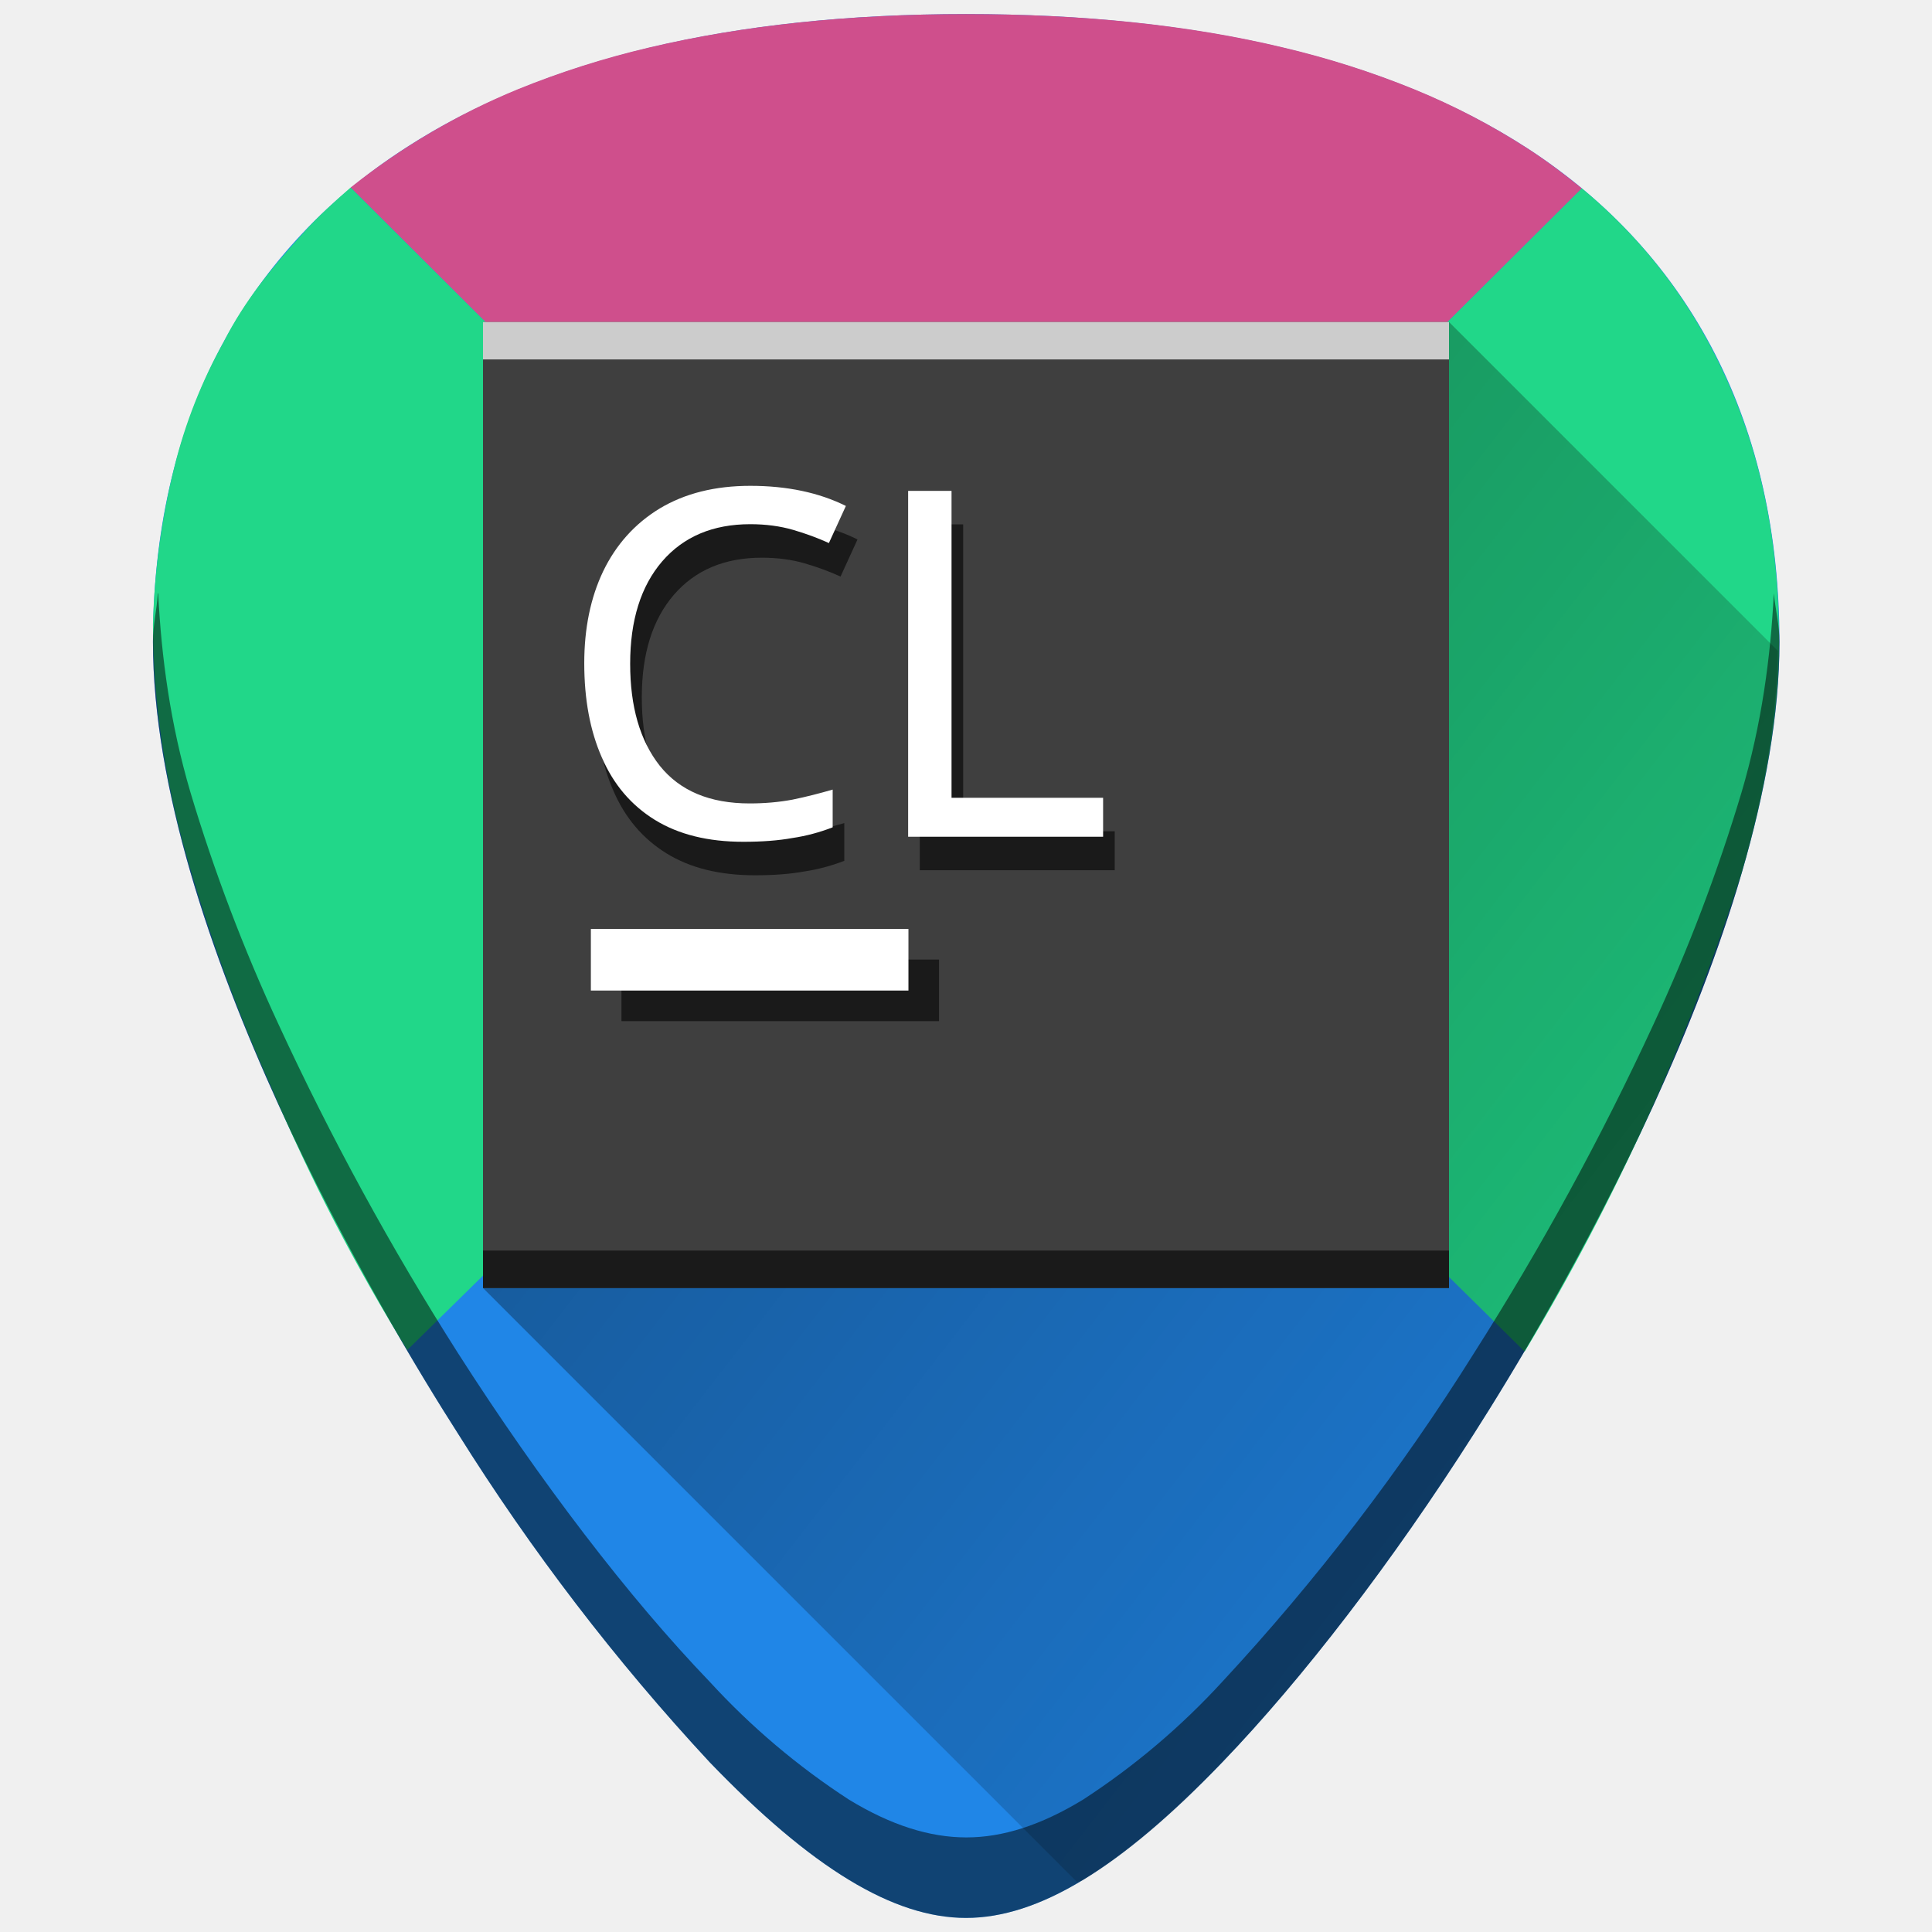
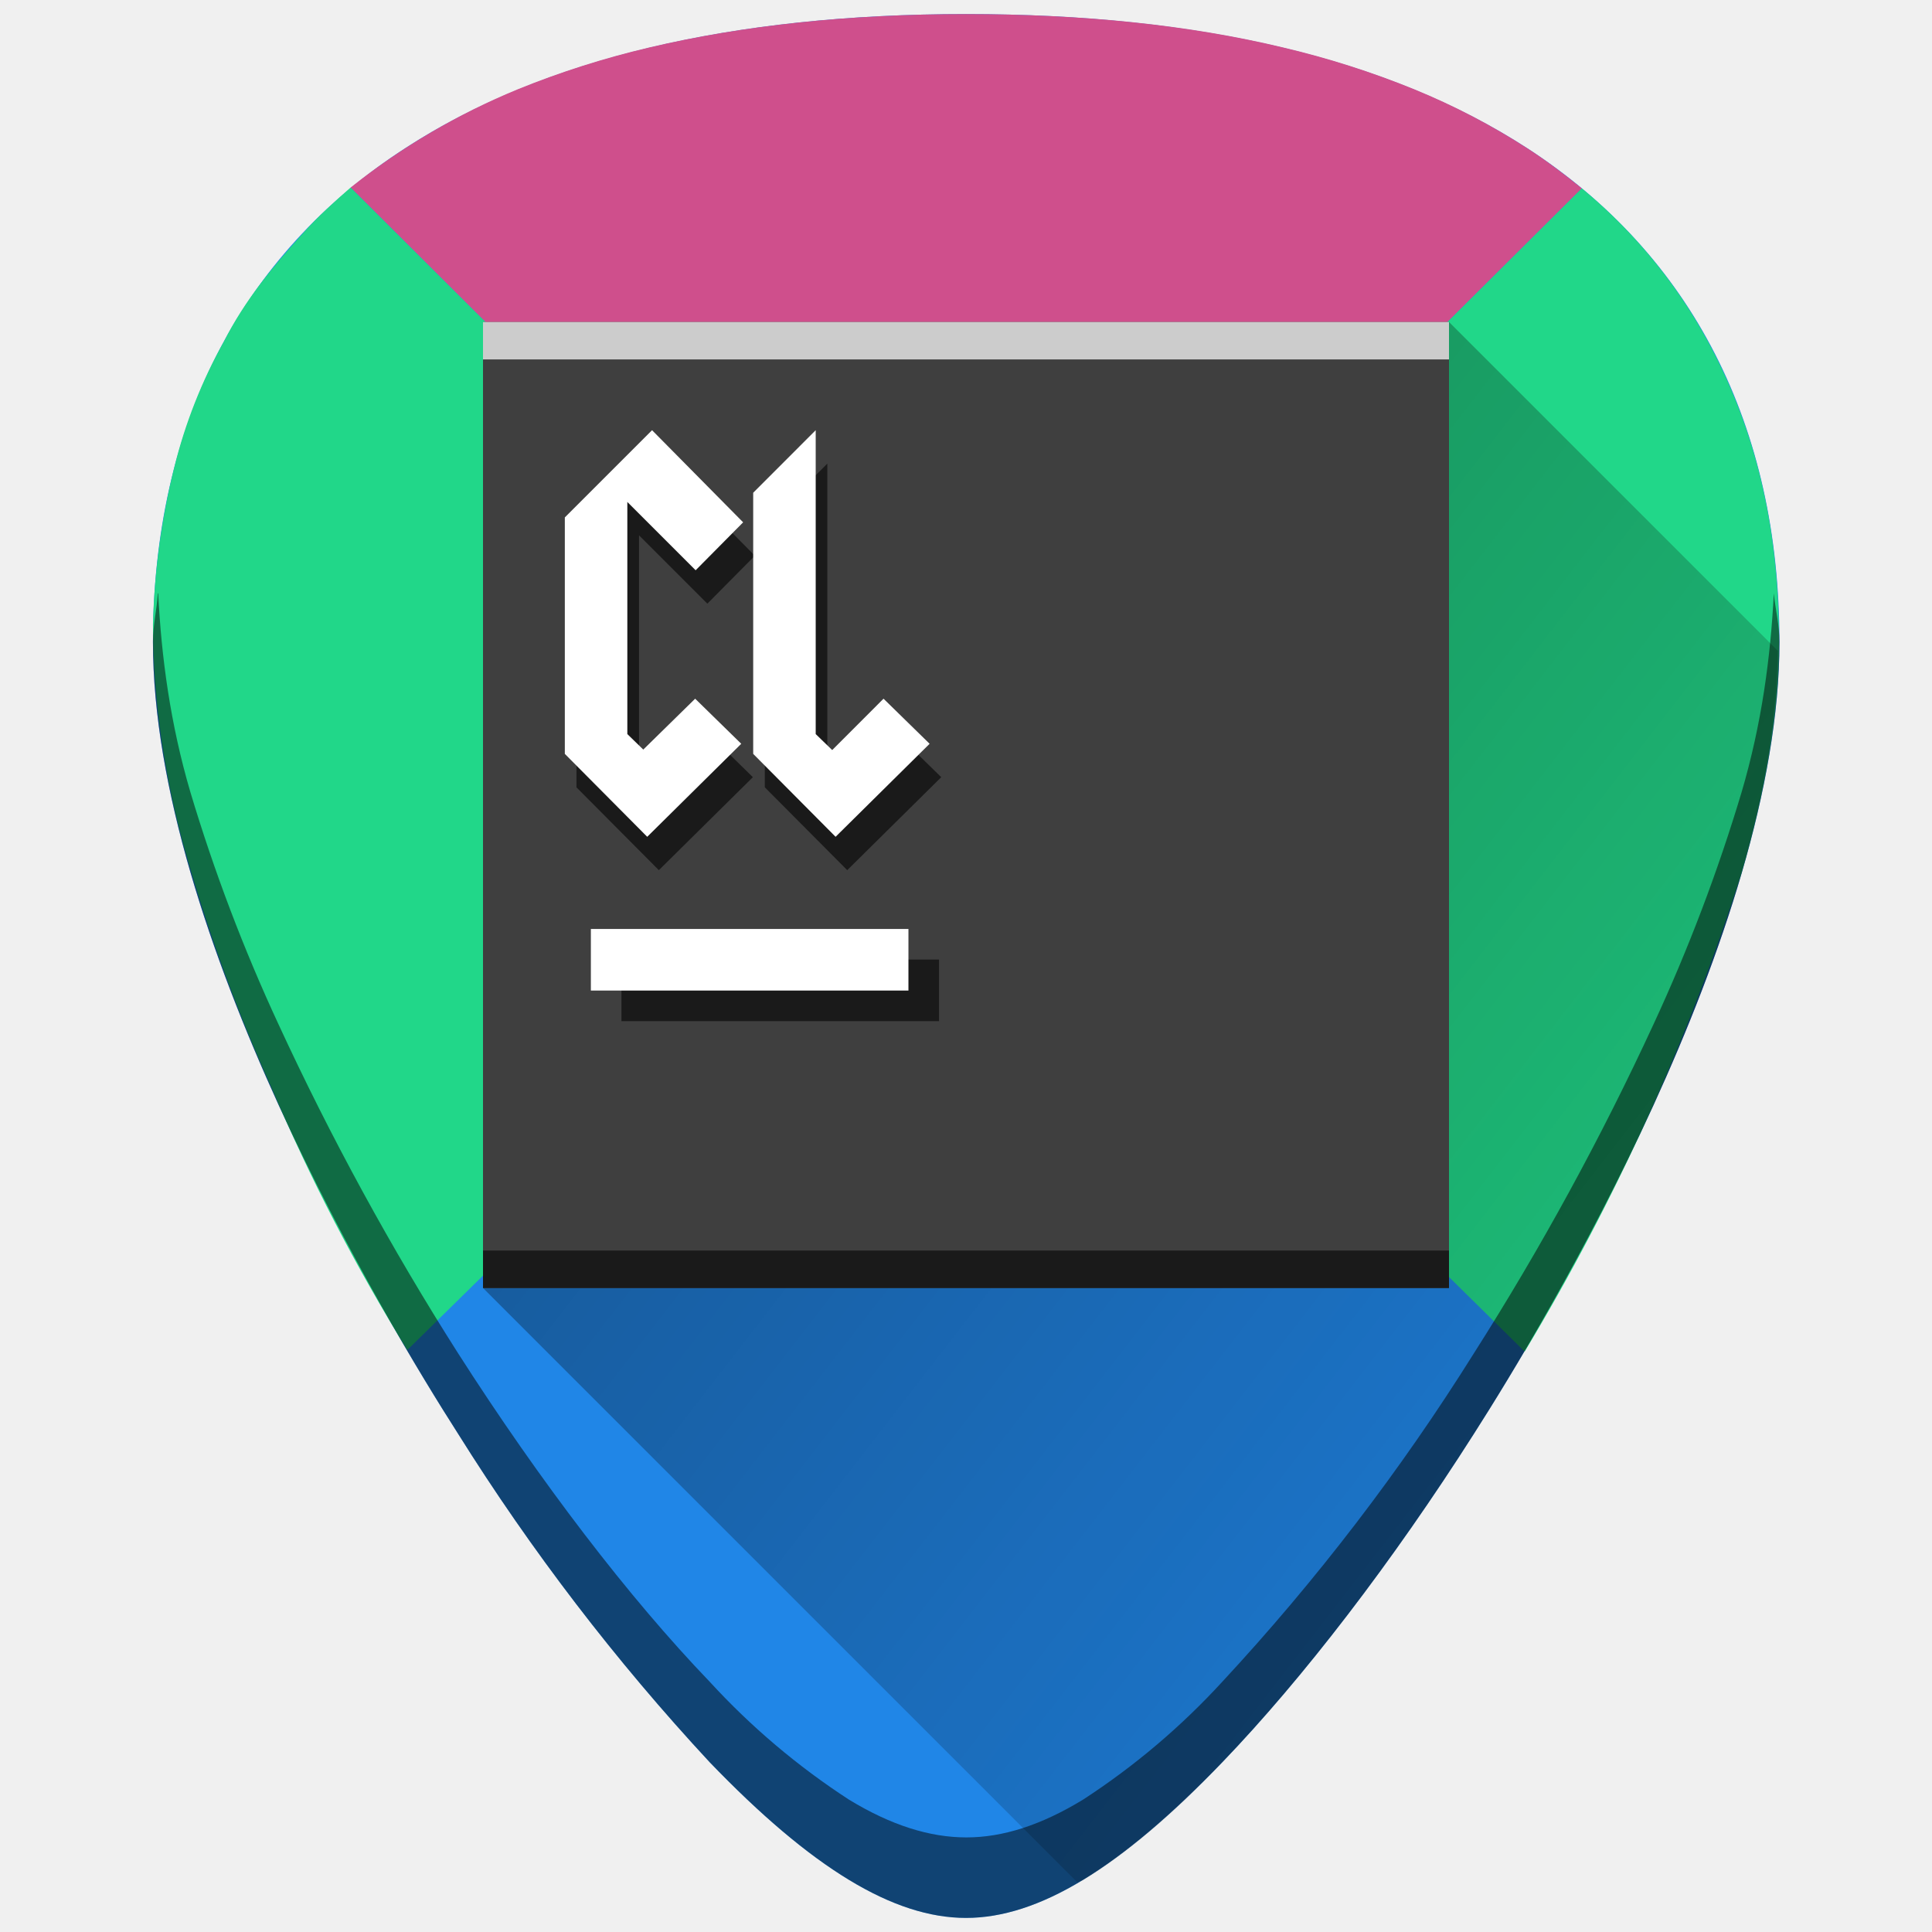
<svg xmlns="http://www.w3.org/2000/svg" xmlns:xlink="http://www.w3.org/1999/xlink" width="48" height="48" version="1">
  <defs>
    <linearGradient xlink:href="#a" id="b" gradientUnits="userSpaceOnUse" x1="2.76" y1="4.02" x2="53.62" y2="43.36" />
    <linearGradient id="a">
      <stop offset="0" stop-color="#040000" />
      <stop offset="1" stop-opacity="0" />
    </linearGradient>
  </defs>
  <path d="M24 .35c-5.83 0-10.52 1.12-13.93 3.33-4.1 2.65-6.27 6.9-6.27 12.27 0 7.23 5.8 16.89 7.58 19.67a54.47 54.47 0 0 0 6.25 8.16c2.54 2.64 4.57 3.87 6.37 3.87 1.8 0 3.83-1.23 6.37-3.87 2-2.08 4.22-4.97 6.25-8.16 1.78-2.78 7.59-12.44 7.59-19.67 0-5.37-2.17-9.61-6.27-12.27C34.52 1.47 29.84.35 24 .35z" fill="#2086e7" />
  <path d="M39.3 4.68c-.43-.35-.88-.69-1.36-1a17.1 17.1 0 0 0-2.8-1.46 22 22 0 0 0-3.26-1.04C29.55.62 26.92.35 24 .35s-5.54.28-7.87.83a22.02 22.02 0 0 0-3.27 1.04 17.15 17.15 0 0 0-4.15 2.44L24 19.9z" fill="#cf4f8c" />
-   <path d="M8.71 4.66c-.4.35-.8.71-1.15 1.1-.78.86-1.48 1.7-2 2.73a12.5 12.5 0 0 0-1.23 3.12 18.2 18.2 0 0 0-.53 3.9c0 1.8.28 3.84.85 5.8a42 42 0 0 0 2.1 5.72 47.66 47.66 0 0 0 3.37 6.51L24 19.9zM37.88 33.58a56.18 56.18 0 0 0 5.39-11.9c.57-1.97.93-3.92.93-5.73 0-1.34-.13-2.62-.4-3.81a14.09 14.09 0 0 0-1.2-3.34 12.9 12.9 0 0 0-3.3-4.12L24 19.9z" fill="#21d789" />
+   <path d="M8.71 4.66c-.4.35-.8.71-1.15 1.1-.78.86-1.48 1.7-2 2.73a12.5 12.5 0 0 0-1.23 3.12 18.2 18.2 0 0 0-.53 3.9c0 1.8.28 3.84.85 5.8a42 42 0 0 0 2.1 5.72 47.66 47.66 0 0 0 3.37 6.51L24 19.9zm29.17 28.92a56.18 56.18 0 0 0 5.39-11.9c.57-1.97.93-3.92.93-5.73 0-1.34-.13-2.62-.4-3.81a14.09 14.09 0 0 0-1.2-3.34 12.9 12.9 0 0 0-3.3-4.12L24 19.9z" fill="#21d789" />
  <path d="M3.92 14.74c-.02.4-.12.78-.12 1.2 0 7.24 5.8 16.9 7.58 19.68a54.47 54.47 0 0 0 6.25 8.16c2.54 2.64 4.57 3.87 6.37 3.87 1.8 0 3.83-1.23 6.37-3.87 2-2.08 4.22-4.97 6.25-8.16 1.78-2.78 7.59-12.44 7.59-19.67 0-.43-.1-.8-.14-1.21-.08 1.59-.3 3.24-.8 4.94a43.17 43.17 0 0 1-2.19 5.77 69.67 69.67 0 0 1-4.46 8.17 54.47 54.47 0 0 1-6.25 8.16 18 18 0 0 1-3.46 2.93c-1.05.64-2 .94-2.9.94-.91 0-1.87-.3-2.92-.94a18 18 0 0 1-3.46-2.93c-2-2.08-4.21-4.97-6.25-8.16a69.4 69.4 0 0 1-4.46-8.17 43.04 43.04 0 0 1-2.19-5.77c-.5-1.7-.72-3.35-.8-4.94z" opacity=".5" />
  <path d="M26.76 46.76c.05-.03.1-.02.15-.05 1.05-.64 2.2-1.6 3.46-2.93 2-2.08 4.22-4.97 6.25-8.16a69.4 69.4 0 0 0 4.46-8.17c.84-1.83 1.62-3.8 2.19-5.77.55-1.89.87-3.76.9-5.51L36 8 12 32z" opacity=".5" fill="url(#b)" />
  <path fill="#3f3f3f" d="M12 8h24v24H12z" />
  <rect width="7.89" height="1.53" x="15.44" y="23.84" rx="0" ry="0" fill="#1a1a1a" />
  <rect width="7.89" height="1.53" x="14.68" y="23.08" rx="0" ry="0" fill="#fff" />
  <path fill="#ccc" d="M12 8h24v.93H12z" />
  <path fill="#1a1a1a" d="M12 31.07h24V32H12z" />
-   <text style="line-height:1.25;-inkscape-font-specification:squealer" x="14.07" y="21.62" font-weight="400" font-size="12.04" font-family="squealer" letter-spacing="0" word-spacing="0" fill="#1a1a1a" stroke-width=".9">
-     <tspan x="14.07" y="21.62">CL</tspan>
-   </text>
-   <text style="line-height:1.25;-inkscape-font-specification:squealer" x="13.78" y="20.79" font-weight="400" font-size="12.04" font-family="squealer" letter-spacing="0" word-spacing="0" fill="#fff" stroke-width=".9">
-     <tspan x="13.78" y="20.79">CL</tspan>
-   </text>
+   <path style="line-height:1.25;-inkscape-font-specification:squealer" d="M16.49 11.518l-2.168 2.168v5.875l2.047 2.058 2.336-2.31-1.142-1.12-1.29 1.264-.396-.385v-5.767l1.697 1.697 1.18-1.191zm4.065 0l-1.553 1.554v6.489l2.047 2.058 2.336-2.31-1.145-1.12-1.275 1.276-.41-.397z" font-weight="400" font-size="12.04" font-family="squealer" letter-spacing="0" word-spacing="0" fill="#1a1a1a" />
+   <path style="line-height:1.25;-inkscape-font-specification:squealer" d="M16.2 10.688l-2.167 2.167v5.875l2.047 2.06 2.336-2.311-1.145-1.12-1.289 1.264-.396-.385v-5.767l1.697 1.697 1.18-1.191zm4.066 0l-1.553 1.554v6.488l2.047 2.06 2.336-2.311-1.145-1.12-1.275 1.276-.41-.397z" font-weight="400" font-size="12.04" font-family="squealer" letter-spacing="0" word-spacing="0" fill="#fff" />
</svg>
